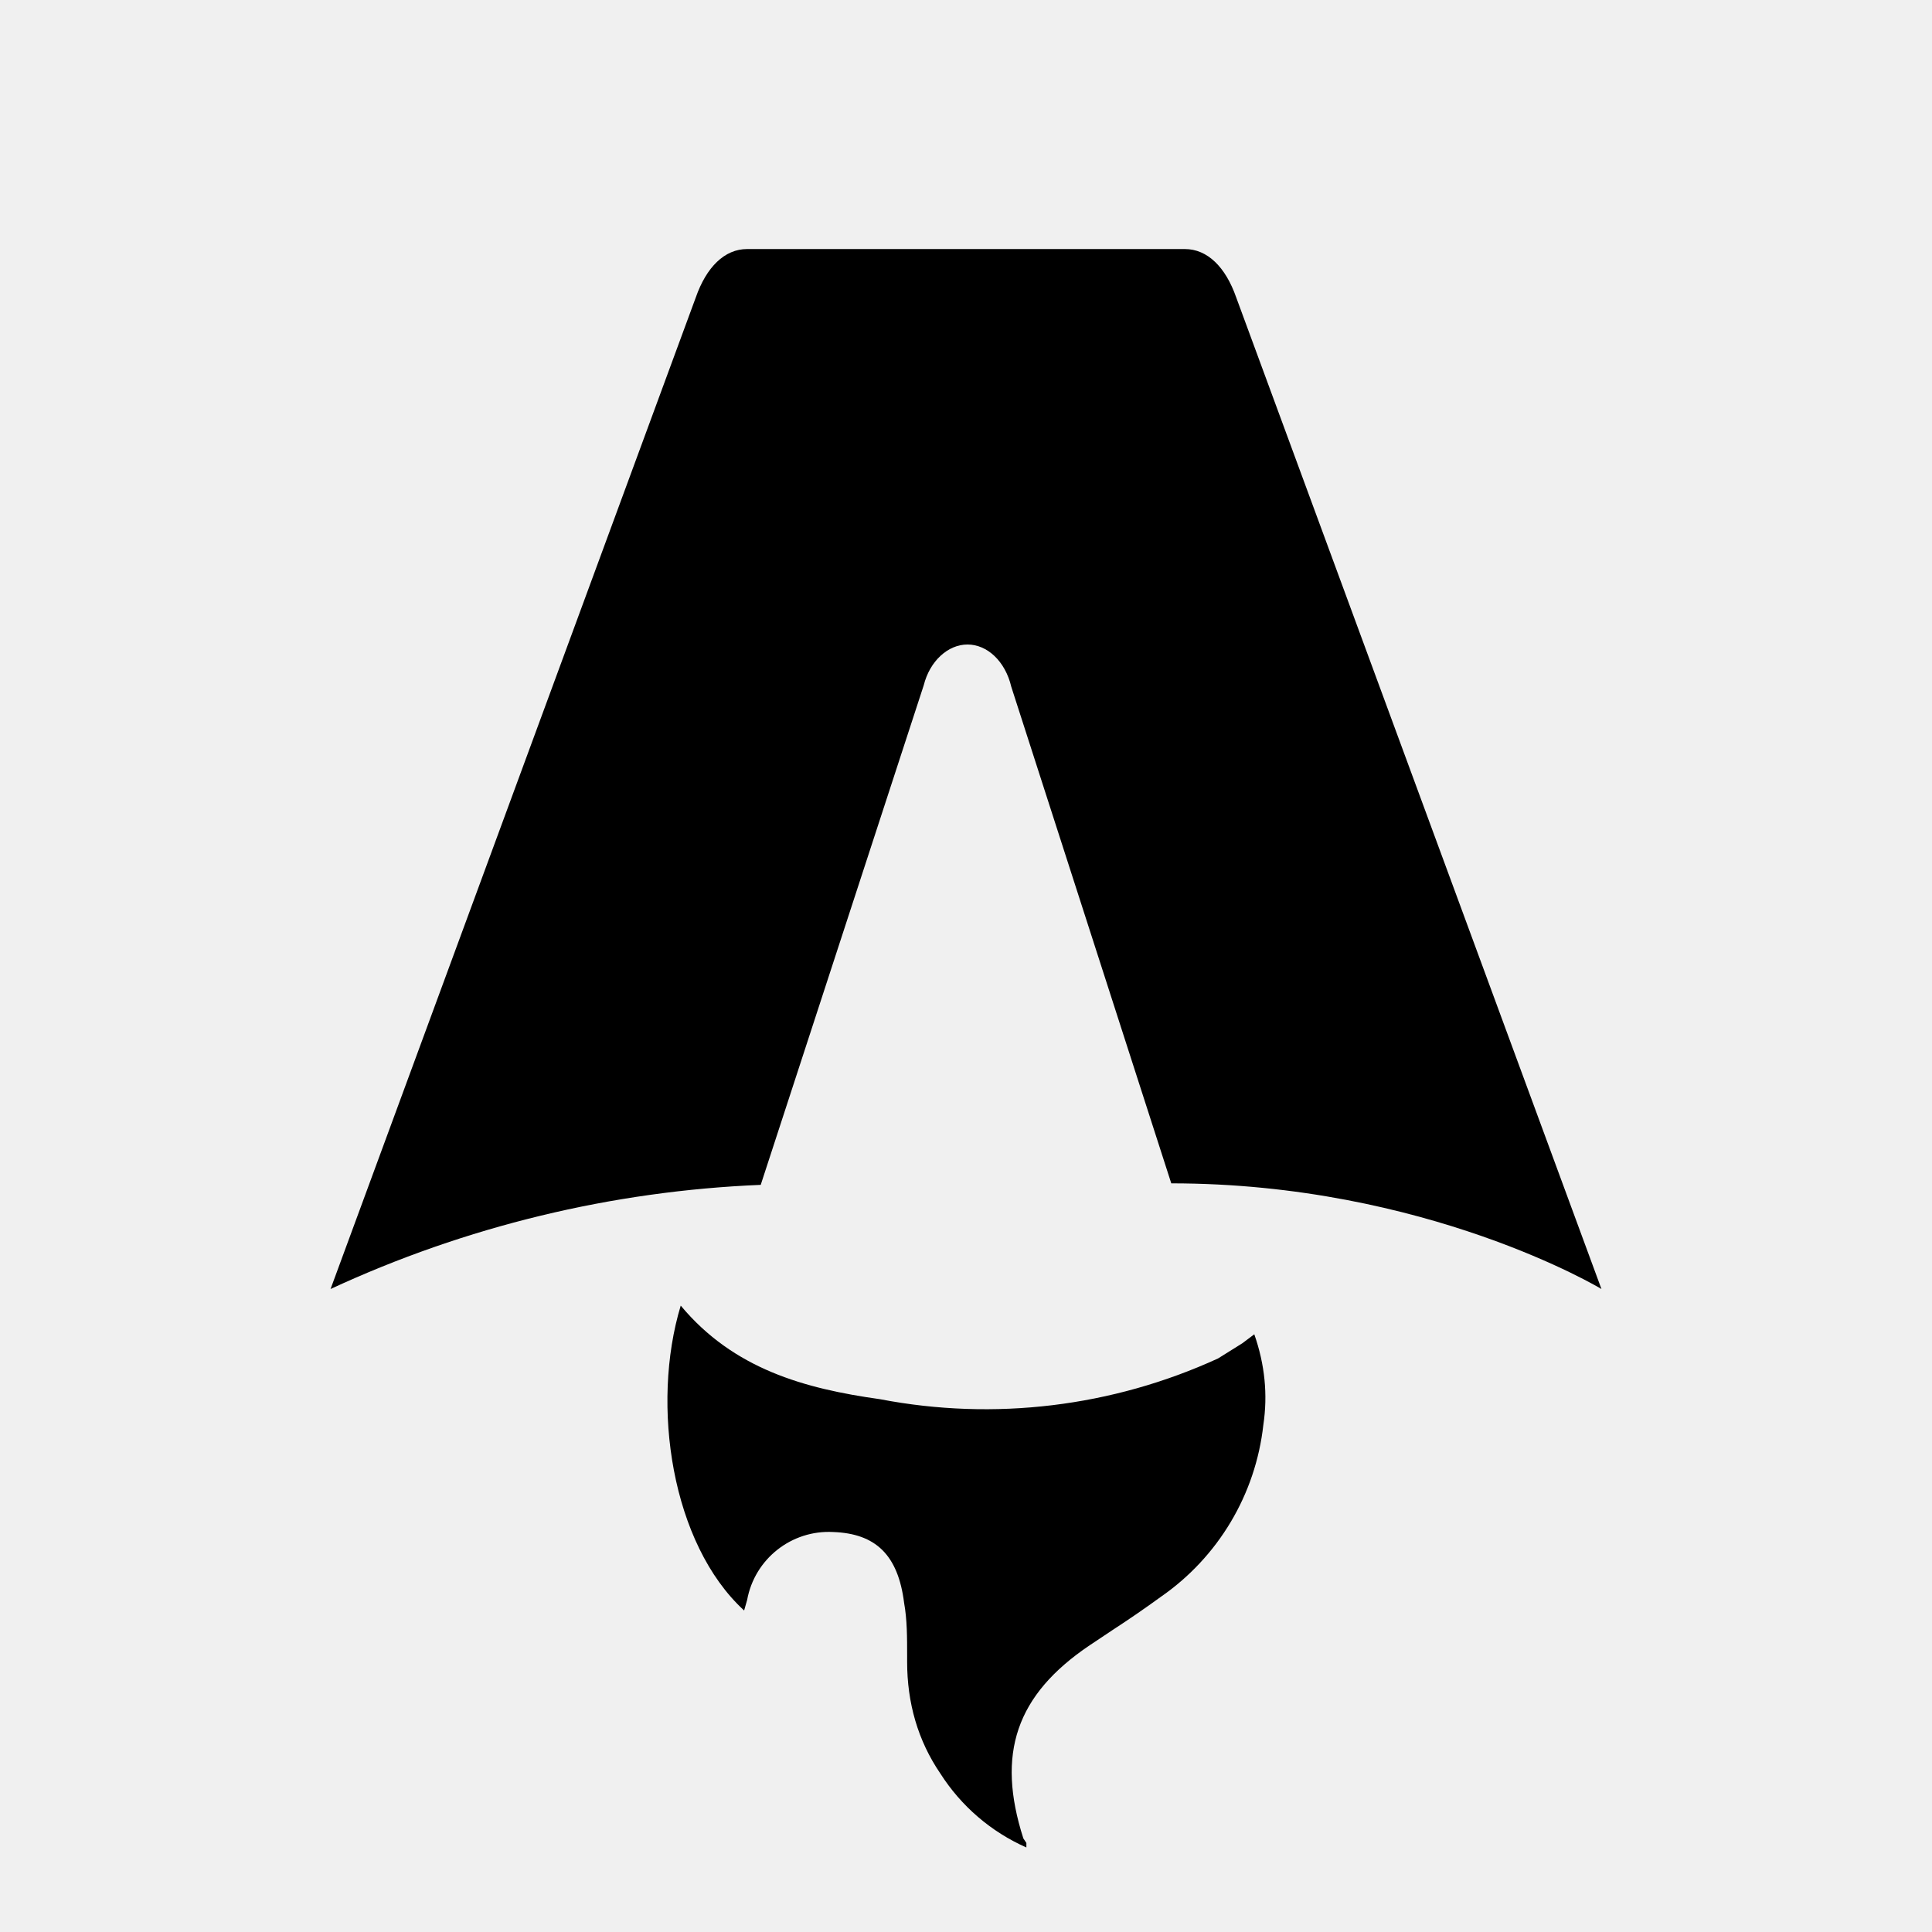
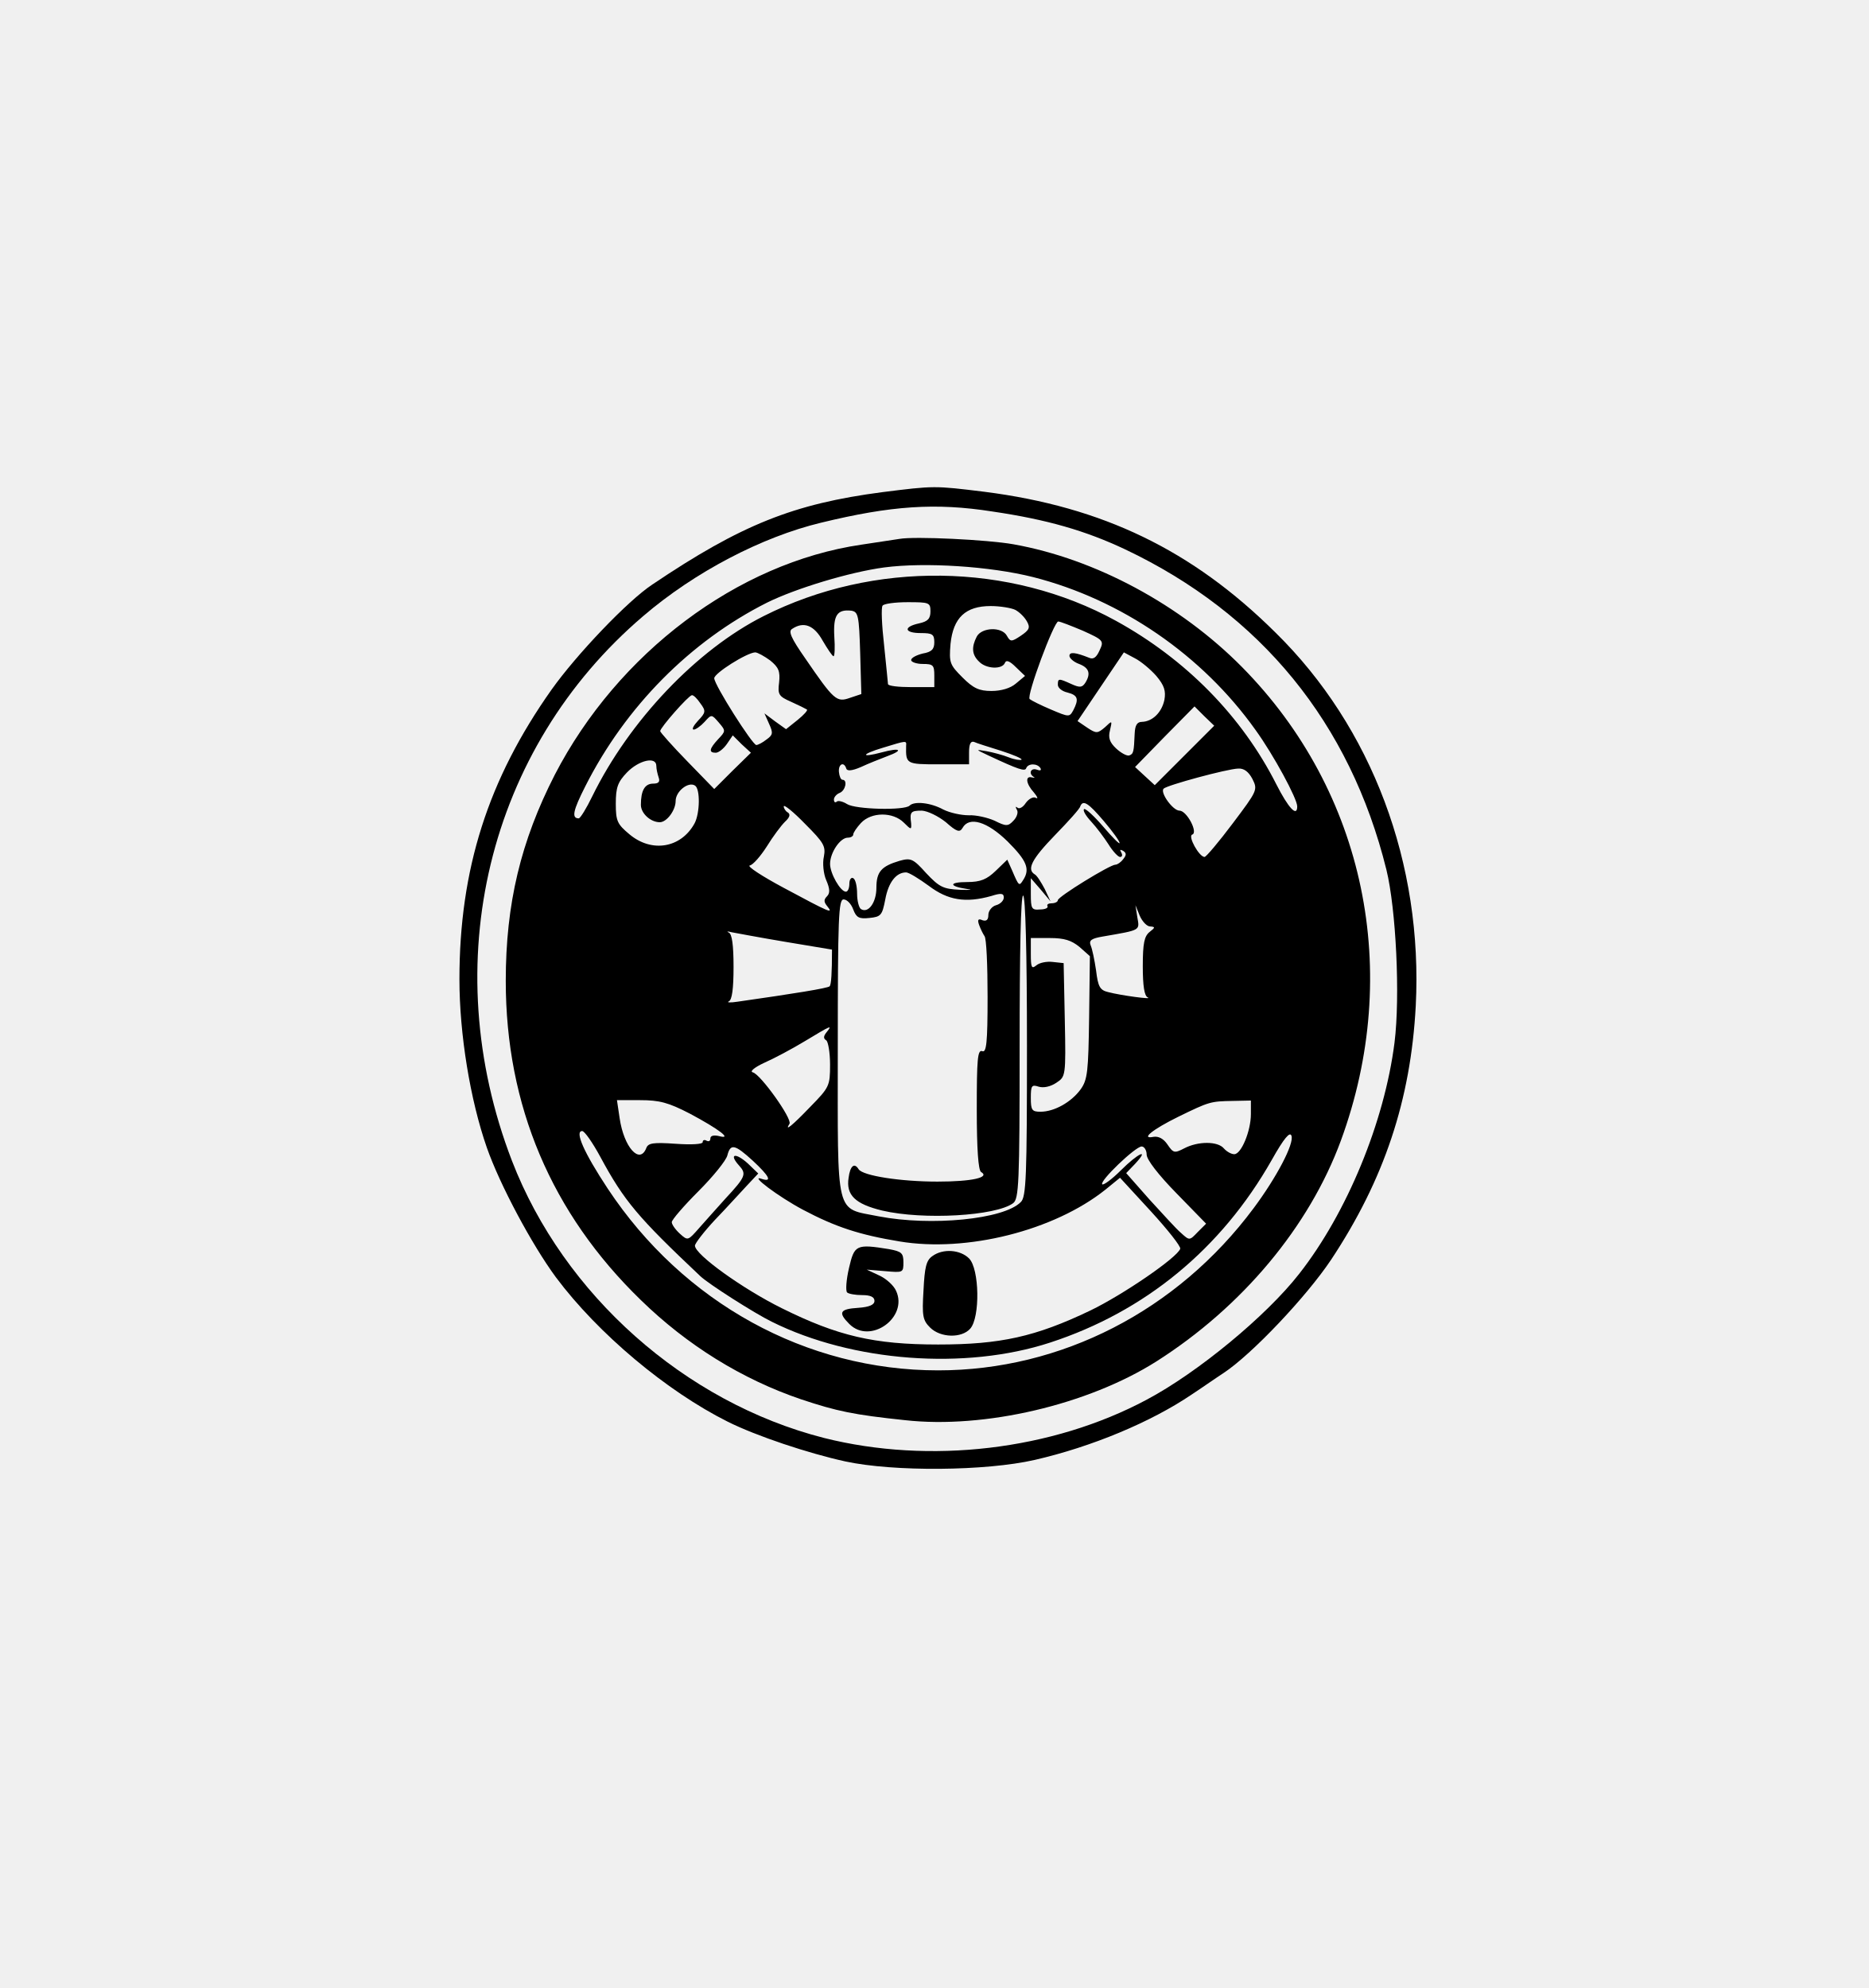
- <svg xmlns="http://www.w3.org/2000/svg" fill="none" viewBox="0 0 128 128">
-   <path d="M50.4 78.5a75.1 75.1 0 0 0-28.5 6.9l24.2-65.7c.7-2 1.9-3.2 3.4-3.2h29c1.5 0 2.7 1.2 3.4 3.2l24.2 65.7s-11.6-7-28.5-7L67 45.5c-.4-1.7-1.6-2.8-2.9-2.8-1.3 0-2.5 1.1-2.9 2.7L50.4 78.5Zm-1.1 28.2Zm-4.2-20.2c-2 6.6-.6 15.8 4.2 20.2a17.5 17.5 0 0 1 .2-.7 5.5 5.5 0 0 1 5.7-4.5c2.8.1 4.3 1.5 4.7 4.7.2 1.1.2 2.3.2 3.5v.4c0 2.7.7 5.2 2.2 7.4a13 13 0 0 0 5.7 4.9v-.3l-.2-.3c-1.8-5.6-.5-9.5 4.4-12.8l1.5-1a73 73 0 0 0 3.2-2.2 16 16 0 0 0 6.8-11.4c.3-2 .1-4-.6-6l-.8.6-1.6 1a37 37 0 0 1-22.4 2.7c-5-.7-9.7-2-13.2-6.2Z" />
-   <style>
-         path { fill: #000; }
-         @media (prefers-color-scheme: dark) {
-             path { fill: #FFF; }
-         }
-     </style>
+ <svg xmlns="http://www.w3.org/2000/svg" version="1.0" width="484pt" height="515pt" viewBox="0 0 484 515" preserveAspectRatio="xMidYMid meet">
+   <g transform="translate(0,515) scale(0.1,-0.1)" fill="#000000" stroke="none">
+     <path d="M2285 3875 c-229 -30 -365 -84 -595 -239 -64 -42 -197 -182 -261 -272 -165 -233 -239 -466 -239 -751 0 -142 28 -313 71 -436 34 -97 117 -252 179 -336 109 -146 287 -295 445 -374 74 -37 209 -82 305 -103 126 -27 363 -25 490 4 148 34 301 98 406 169 23 15 60 41 83 56 73 48 215 198 279 294 137 207 206 413 219 657 19 368 -113 722 -364 968 -215 213 -447 325 -753 364 -130 16 -130 16 -265 -1z m285 -50 c143 -21 242 -50 344 -98 352 -167 583 -450 677 -830 25 -102 36 -328 21 -448 -26 -205 -123 -441 -247 -599 -85 -109 -263 -256 -395 -326 -245 -131 -562 -168 -836 -99 -360 92 -674 371 -808 718 -197 512 -63 1067 340 1411 133 114 307 205 461 242 181 44 296 52 443 29z" />
+     <path d="M2330 3754 c-14 -2 -59 -9 -99 -15 -321 -47 -631 -281 -794 -596 -88 -172 -127 -334 -127 -534 0 -323 118 -602 350 -827 120 -117 262 -205 415 -257 93 -31 136 -40 269 -54 206 -23 474 40 651 152 222 141 396 349 478 572 160 436 63 904 -256 1227 -159 161 -379 280 -592 318 -67 12 -256 21 -295 14z m346 -99 c228 -58 438 -202 576 -396 47 -65 108 -178 108 -198 0 -29 -23 -4 -54 57 -89 176 -234 324 -416 424 -275 151 -627 156 -912 12 -173 -87 -348 -271 -444 -467 -15 -31 -31 -57 -35 -57 -19 0 -15 20 17 83 104 206 272 376 471 476 75 37 214 79 303 91 106 14 275 3 386 -25z m-266 -89 c0 -19 -7 -26 -30 -31 -41 -9 -38 -25 5 -25 30 0 35 -3 35 -24 0 -18 -7 -25 -30 -29 -16 -4 -30 -11 -30 -17 0 -5 14 -10 30 -10 27 0 30 -3 30 -30 l0 -30 -60 0 c-33 0 -60 3 -60 8 0 4 -5 49 -10 100 -6 52 -8 98 -4 103 3 5 32 9 65 9 56 0 59 -1 59 -24z m220 4 c11 -6 24 -19 30 -30 9 -16 6 -22 -16 -37 -24 -16 -27 -16 -36 0 -13 24 -65 22 -78 -2 -14 -27 -13 -47 6 -65 18 -19 60 -21 67 -3 3 8 12 5 28 -11 l24 -23 -24 -20 c-14 -12 -38 -19 -63 -19 -32 0 -47 7 -75 35 -33 33 -35 38 -31 87 7 68 39 98 104 98 25 0 54 -5 64 -10z m-402 -111 l3 -107 -30 -10 c-34 -12 -41 -6 -115 102 -37 53 -45 71 -34 77 30 20 57 9 79 -31 13 -22 25 -40 28 -40 3 0 4 23 2 51 -3 55 7 71 44 67 18 -3 20 -12 23 -109z m577 57 c53 -24 55 -26 43 -51 -8 -18 -16 -24 -27 -19 -35 14 -51 16 -51 5 0 -6 11 -16 25 -21 26 -10 31 -25 16 -49 -8 -12 -14 -13 -36 -3 -33 15 -35 15 -35 -2 0 -8 11 -17 25 -20 27 -7 30 -17 15 -46 -10 -18 -11 -18 -58 2 -26 11 -50 23 -55 27 -9 8 63 201 74 201 5 0 33 -11 64 -24z m-810 -77 c22 -18 26 -28 23 -57 -4 -31 -1 -36 31 -50 20 -9 38 -18 41 -20 3 -2 -8 -14 -24 -27 l-30 -24 -28 20 -28 21 12 -27 c11 -24 10 -29 -7 -41 -10 -8 -22 -14 -26 -14 -10 0 -109 156 -109 173 0 13 84 66 106 67 6 0 24 -10 39 -21z m1000 -40 c21 -25 25 -39 21 -62 -7 -33 -31 -56 -58 -57 -13 0 -18 -9 -19 -30 -2 -48 -3 -53 -14 -57 -6 -2 -21 6 -34 18 -17 16 -21 28 -16 47 6 26 6 26 -13 8 -19 -16 -22 -17 -46 -1 l-25 17 60 89 60 89 28 -15 c16 -8 41 -29 56 -46z m-1181 -71 c15 -20 14 -24 -6 -45 -12 -13 -17 -23 -11 -23 5 0 18 9 28 20 18 20 18 20 37 -2 18 -21 18 -22 -2 -43 -23 -25 -25 -35 -6 -35 7 0 20 10 29 23 l15 22 23 -23 24 -22 -48 -47 -47 -47 -70 72 c-38 39 -70 75 -70 78 0 9 73 92 82 93 4 1 14 -9 22 -21z m1254 -135 l-77 -77 -25 23 -26 24 77 79 77 78 25 -25 26 -25 -77 -77z m-721 25 c-1 -47 0 -48 83 -48 l80 0 0 31 c0 21 4 30 13 27 6 -3 38 -13 70 -23 31 -10 55 -20 53 -23 -3 -2 -18 0 -33 6 -15 6 -41 13 -58 16 -29 5 -29 5 5 -11 79 -37 95 -42 98 -33 5 13 29 13 37 0 3 -6 -1 -7 -9 -4 -16 6 -23 -10 -8 -19 4 -2 1 -2 -5 -1 -18 5 -16 -16 5 -39 9 -11 12 -17 5 -14 -6 4 -18 -2 -26 -13 -7 -11 -17 -17 -22 -12 -5 4 -5 1 -1 -6 4 -6 0 -19 -9 -28 -14 -15 -19 -15 -49 0 -18 8 -48 15 -67 14 -19 0 -48 6 -66 15 -33 18 -75 22 -87 10 -13 -13 -140 -10 -162 4 -11 7 -24 10 -27 6 -4 -3 -7 -1 -7 6 0 6 7 14 15 17 15 6 21 34 7 34 -4 0 -8 9 -9 20 -2 21 13 28 19 9 2 -7 15 -6 38 4 19 9 50 21 68 28 44 16 34 23 -14 10 -56 -15 -54 -5 3 12 62 19 61 19 60 5z m-647 -52 c0 -8 3 -21 6 -30 4 -11 0 -16 -14 -16 -22 0 -32 -18 -32 -55 0 -22 25 -45 49 -45 18 0 41 31 41 55 0 25 33 51 50 40 14 -8 13 -72 -1 -98 -35 -64 -111 -77 -169 -28 -31 26 -35 34 -35 79 0 42 5 56 29 81 31 32 76 42 76 17z m1544 -34 c14 -28 13 -30 -51 -115 -36 -48 -69 -87 -73 -87 -14 0 -44 54 -32 58 16 5 -14 62 -33 62 -17 0 -51 47 -41 57 9 9 164 51 193 52 15 1 27 -8 37 -27z m-1110 -201 c-4 -17 -1 -45 6 -61 10 -23 10 -34 2 -42 -9 -9 -8 -15 1 -26 16 -20 8 -17 -113 48 -56 30 -96 56 -88 58 8 1 28 24 44 49 16 26 37 54 47 64 12 11 15 19 8 24 -6 3 -11 11 -11 16 0 6 25 -14 55 -45 49 -49 54 -58 49 -85z m725 92 c23 -27 41 -52 41 -57 0 -4 -19 15 -42 42 -24 28 -46 48 -50 46 -4 -3 4 -17 18 -32 14 -15 34 -42 45 -59 11 -18 25 -33 30 -33 6 0 7 5 3 12 -4 7 -3 8 5 4 9 -6 9 -11 0 -22 -6 -8 -15 -14 -20 -14 -14 0 -149 -83 -149 -92 0 -4 -7 -8 -16 -8 -8 0 -13 -3 -11 -7 3 -5 -6 -9 -19 -9 -22 -2 -24 2 -24 40 l0 41 26 -30 25 -30 -15 32 c-9 17 -20 35 -26 38 -21 13 -8 39 53 102 34 35 64 68 65 74 7 18 21 9 61 -38z m-409 -3 c28 -25 36 -27 43 -15 17 31 64 17 117 -35 49 -49 59 -71 40 -100 -10 -16 -11 -16 -28 24 l-13 29 -30 -29 c-23 -22 -39 -29 -74 -29 -48 0 -48 -11 0 -18 17 -2 8 -3 -19 -2 -43 2 -53 7 -87 43 -34 38 -40 40 -69 32 -47 -14 -60 -28 -60 -70 0 -38 -21 -67 -40 -55 -5 3 -10 21 -10 40 0 19 -4 37 -10 40 -5 3 -10 -3 -10 -14 0 -12 -4 -21 -9 -21 -14 0 -41 47 -41 72 0 29 26 68 46 68 8 0 14 4 14 8 0 5 9 18 20 30 27 29 83 29 111 1 19 -19 20 -19 19 -2 -4 30 -1 33 28 33 15 -1 42 -14 62 -30z m-44 -165 c49 -37 95 -45 162 -26 25 8 32 7 32 -4 0 -8 -9 -17 -20 -20 -11 -3 -20 -15 -20 -25 0 -13 -5 -17 -15 -14 -11 5 -14 2 -9 -12 4 -11 10 -23 14 -29 5 -5 8 -76 8 -157 0 -120 -3 -146 -14 -141 -12 4 -14 -22 -14 -150 0 -105 4 -158 11 -163 24 -14 -22 -25 -113 -25 -95 0 -193 15 -204 32 -11 18 -22 9 -26 -22 -7 -45 17 -68 87 -85 107 -25 294 -14 339 19 15 11 17 50 17 405 0 247 3 392 9 392 6 0 10 -144 10 -389 0 -340 -2 -392 -16 -405 -44 -45 -233 -63 -368 -37 -114 23 -106 -9 -106 436 0 338 2 385 15 385 9 0 20 -12 25 -26 8 -21 15 -25 42 -22 30 3 33 7 41 48 8 44 28 70 54 70 7 0 33 -16 59 -35z m573 -105 c14 -1 13 -3 -1 -14 -14 -11 -18 -29 -18 -89 0 -51 4 -77 13 -81 15 -6 -69 5 -103 14 -21 5 -26 14 -31 56 -4 27 -10 56 -14 65 -5 13 2 18 32 23 98 17 95 15 89 49 l-5 32 11 -27 c7 -16 19 -28 27 -28z m-944 -40 c66 -11 120 -20 120 -20 0 -62 -2 -90 -6 -95 -5 -5 -92 -19 -239 -40 -19 -3 -29 -2 -22 1 8 4 12 32 12 89 0 57 -4 85 -12 89 -7 3 -4 4 7 1 11 -2 74 -14 140 -25z m761 -13 l27 -24 -2 -158 c-2 -141 -4 -162 -22 -187 -24 -33 -68 -58 -104 -58 -22 0 -25 4 -25 36 0 31 2 35 20 29 13 -4 31 0 46 10 24 16 25 16 22 163 l-3 147 -28 3 c-16 2 -35 -2 -43 -9 -12 -10 -14 -5 -14 30 l0 41 49 0 c38 0 56 -6 77 -23z m-655 -221 c-8 -10 -9 -16 -1 -21 5 -3 10 -32 10 -63 0 -55 -2 -59 -51 -109 -47 -49 -68 -66 -54 -44 7 13 -75 128 -95 133 -9 2 4 13 30 25 25 11 72 36 105 56 68 41 72 43 56 23z m-354 -211 c75 -40 112 -68 75 -58 -13 3 -22 1 -22 -6 0 -7 -4 -9 -10 -6 -5 3 -10 2 -10 -4 0 -5 -28 -7 -70 -4 -58 4 -71 2 -76 -11 -17 -44 -58 2 -69 77 l-7 47 60 0 c50 0 73 -6 129 -35z m1453 -1 c0 -44 -25 -104 -43 -104 -8 0 -20 7 -27 15 -16 19 -67 19 -103 0 -25 -13 -28 -12 -43 10 -10 15 -23 22 -36 20 -35 -7 -3 19 64 52 80 39 83 40 141 41 l47 1 0 -35z m-1685 -111 c62 -115 98 -157 259 -309 21 -20 140 -96 185 -118 209 -104 501 -126 721 -54 245 80 443 242 574 473 32 57 47 74 51 63 8 -20 -39 -109 -98 -188 -198 -266 -499 -420 -817 -420 -342 0 -660 175 -856 471 -62 94 -86 149 -66 149 6 0 27 -30 47 -67z m395 -10 c43 -40 51 -56 23 -47 -34 12 43 -46 107 -80 85 -45 147 -65 250 -82 174 -29 400 28 533 134 l38 31 80 -87 c43 -47 78 -91 76 -97 -8 -23 -148 -119 -233 -160 -142 -68 -233 -88 -394 -88 -166 0 -260 22 -405 94 -101 50 -225 139 -225 162 0 6 24 37 52 67 29 30 65 70 82 88 l30 32 -27 26 c-32 29 -50 25 -23 -5 20 -22 18 -29 -35 -86 -20 -22 -50 -56 -67 -75 -30 -34 -30 -35 -51 -16 -12 11 -21 24 -21 30 0 6 31 42 69 80 38 38 72 80 75 93 8 31 19 29 66 -14z m1020 16 c0 -13 30 -52 77 -100 l77 -79 -22 -22 c-21 -22 -21 -22 -43 -2 -12 10 -48 50 -82 87 l-60 68 23 24 c39 42 8 28 -37 -17 -23 -23 -45 -39 -48 -36 -8 8 86 98 102 98 7 0 13 -10 13 -21z" />
+     <path d="M2199 1865 c-7 -30 -9 -58 -5 -63 4 -4 22 -7 39 -7 22 0 32 -5 32 -15 0 -10 -13 -16 -42 -18 -48 -3 -53 -12 -23 -42 54 -54 153 17 121 86 -6 14 -26 32 -44 40 l-32 15 48 -4 c46 -4 47 -4 47 23 0 24 -5 28 -37 34 -86 14 -90 11 -104 -49z" />
+     <path d="M2415 1896 c-16 -11 -20 -29 -23 -89 -4 -66 -2 -77 17 -96 27 -27 82 -28 104 -3 26 29 24 155 -3 182 -23 23 -68 26 -95 6z" />
+   </g>
</svg>
